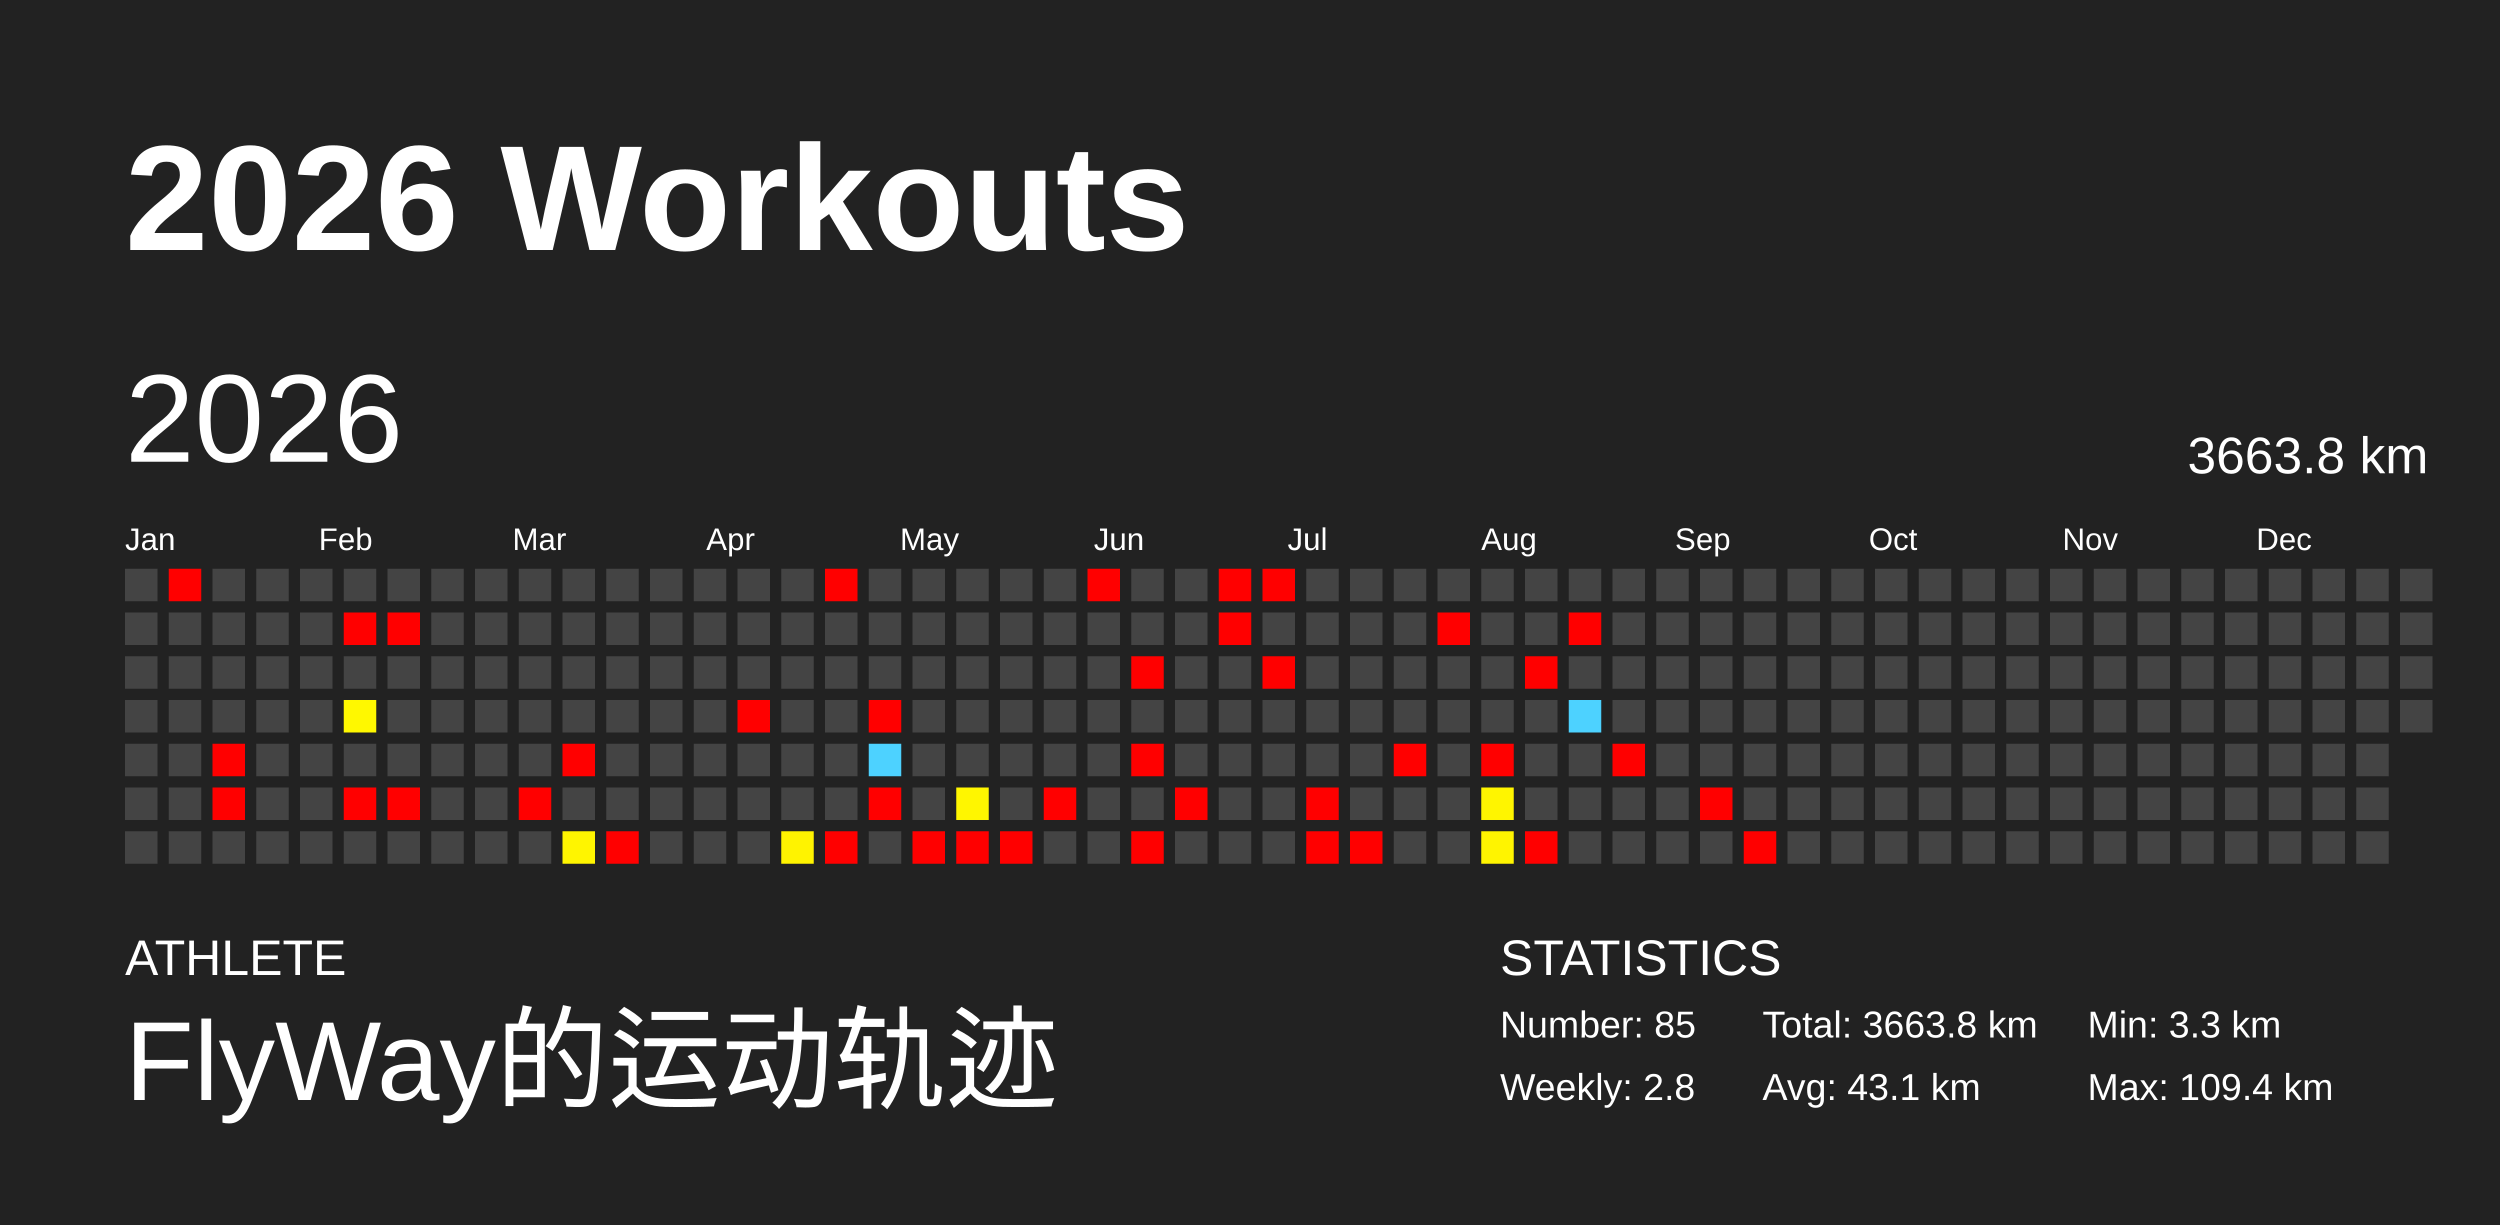
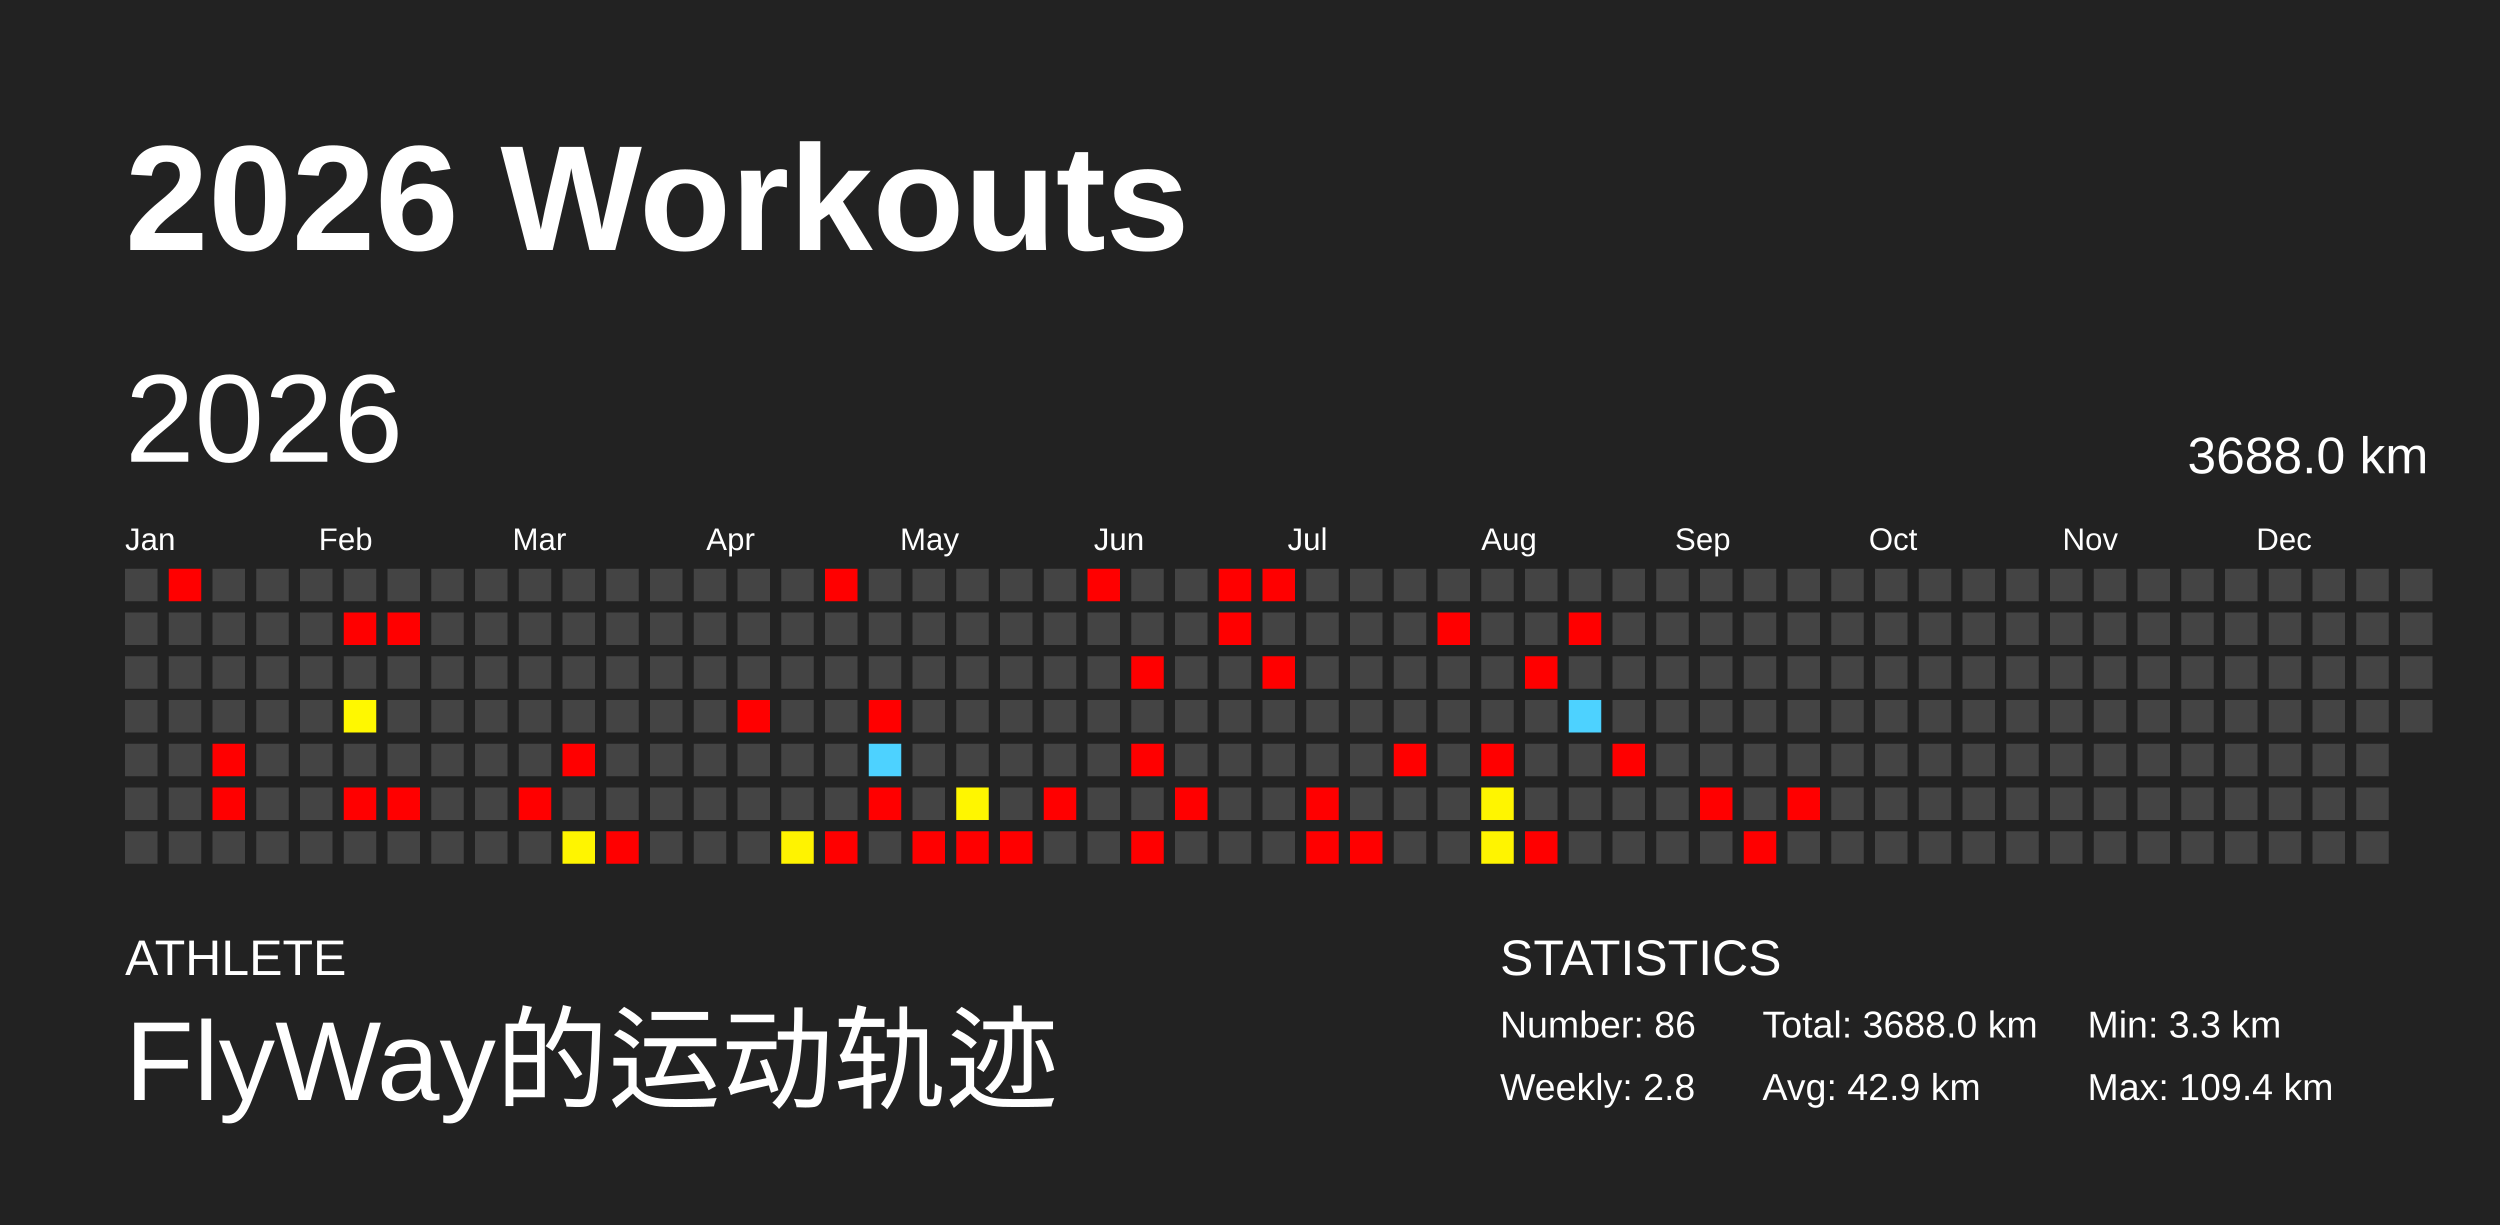
<svg xmlns="http://www.w3.org/2000/svg" baseProfile="full" height="98mm" version="1.1" viewBox="0,0,200,98" width="200mm">
  <defs />
  <rect fill="#222222" height="98" width="200" x="0" y="0" />
  <text fill="#FFFFFF" style="font-size:12px; font-family:Arial; font-weight:bold;" x="10" y="20">2026 Workouts</text>
  <text fill="#FFFFFF" style="font-size:4px; font-family:Arial" x="10" y="78">ATHLETE</text>
  <text fill="#FFFFFF" style="font-size:9px; font-family:Arial" x="10" y="88">FlyWay的运动轨迹</text>
  <text fill="#FFFFFF" style="font-size:4px; font-family:Arial" x="120" y="78">STATISTICS</text>
-   <text fill="#FFFFFF" style="font-size:3px; font-family:Arial" x="120" y="83">Number: 85</text>
+   <text fill="#FFFFFF" style="font-size:3px; font-family:Arial" x="120" y="83">Number: 86</text>
  <text fill="#FFFFFF" style="font-size:3px; font-family:Arial" x="120" y="88">Weekly: 2.8</text>
-   <text fill="#FFFFFF" style="font-size:3px; font-family:Arial" x="141" y="83">Total: 3663.8 km</text>
-   <text fill="#FFFFFF" style="font-size:3px; font-family:Arial" x="141" y="88">Avg: 43.1 km</text>
+   <text fill="#FFFFFF" style="font-size:3px; font-family:Arial" x="141" y="83">Total: 3688.0 km</text>
+   <text fill="#FFFFFF" style="font-size:3px; font-family:Arial" x="141" y="88">Avg: 42.9 km</text>
  <text fill="#FFFFFF" style="font-size:3px; font-family:Arial" x="167" y="83">Min: 3.3 km</text>
  <text fill="#FFFFFF" style="font-size:3px; font-family:Arial" x="167" y="88">Max: 109.4 km</text>
  <text dominant-baseline="hanging" fill="#FFFFFF" style="font-size:10.0px; font-family:Arial;" x="10" y="30">2026</text>
-   <text dominant-baseline="hanging" fill="#FFFFFF" style="font-size:4.125px; font-family:Arial;" x="175" y="35">3663.8 km</text>
+   <text dominant-baseline="hanging" fill="#FFFFFF" style="font-size:4.125px; font-family:Arial;" x="175" y="35">3688.0 km</text>
  <text fill="#FFFFFF" style="font-size:2.5px; font-family:Arial" x="10.0" y="44">Jan</text>
  <text fill="#FFFFFF" style="font-size:2.5px; font-family:Arial" x="25.5" y="44">Feb</text>
  <text fill="#FFFFFF" style="font-size:2.5px; font-family:Arial" x="41.0" y="44">Mar</text>
  <text fill="#FFFFFF" style="font-size:2.5px; font-family:Arial" x="56.5" y="44">Apr</text>
  <text fill="#FFFFFF" style="font-size:2.5px; font-family:Arial" x="72.0" y="44">May</text>
  <text fill="#FFFFFF" style="font-size:2.5px; font-family:Arial" x="87.5" y="44">Jun</text>
  <text fill="#FFFFFF" style="font-size:2.5px; font-family:Arial" x="103.0" y="44">Jul</text>
  <text fill="#FFFFFF" style="font-size:2.5px; font-family:Arial" x="118.5" y="44">Aug</text>
  <text fill="#FFFFFF" style="font-size:2.5px; font-family:Arial" x="134.0" y="44">Sep</text>
  <text fill="#FFFFFF" style="font-size:2.5px; font-family:Arial" x="149.5" y="44">Oct</text>
  <text fill="#FFFFFF" style="font-size:2.5px; font-family:Arial" x="165.0" y="44">Nov</text>
  <text fill="#FFFFFF" style="font-size:2.5px; font-family:Arial" x="180.5" y="44">Dec</text>
  <rect fill="#444444" height="2.6" width="2.6" x="10.0" y="45.5" />
  <rect fill="#444444" height="2.6" width="2.6" x="10.0" y="49.0" />
  <rect fill="#444444" height="2.6" width="2.6" x="10.0" y="52.5" />
  <rect fill="#444444" height="2.6" width="2.6" x="10.0" y="56.0" />
  <rect fill="#444444" height="2.6" width="2.6" x="10.0" y="59.5" />
  <rect fill="#444444" height="2.6" width="2.6" x="10.0" y="63.0" />
  <rect fill="#444444" height="2.6" width="2.6" x="10.0" y="66.5" />
  <rect fill="red" height="2.6" width="2.6" x="13.5" y="45.5" />
  <rect fill="#444444" height="2.6" width="2.6" x="13.5" y="49.0" />
  <rect fill="#444444" height="2.6" width="2.6" x="13.5" y="52.5" />
  <rect fill="#444444" height="2.6" width="2.6" x="13.5" y="56.0" />
  <rect fill="#444444" height="2.6" width="2.6" x="13.5" y="59.5" />
  <rect fill="#444444" height="2.6" width="2.6" x="13.5" y="63.0" />
  <rect fill="#444444" height="2.6" width="2.6" x="13.5" y="66.5" />
  <rect fill="#444444" height="2.6" width="2.6" x="17.0" y="45.5" />
  <rect fill="#444444" height="2.6" width="2.6" x="17.0" y="49.0" />
  <rect fill="#444444" height="2.6" width="2.6" x="17.0" y="52.5" />
  <rect fill="#444444" height="2.6" width="2.6" x="17.0" y="56.0" />
  <rect fill="red" height="2.6" width="2.6" x="17.0" y="59.5" />
  <rect fill="red" height="2.6" width="2.6" x="17.0" y="63.0" />
  <rect fill="#444444" height="2.6" width="2.6" x="17.0" y="66.5" />
  <rect fill="#444444" height="2.6" width="2.6" x="20.5" y="45.5" />
  <rect fill="#444444" height="2.6" width="2.6" x="20.5" y="49.0" />
  <rect fill="#444444" height="2.6" width="2.6" x="20.5" y="52.5" />
  <rect fill="#444444" height="2.6" width="2.6" x="20.5" y="56.0" />
  <rect fill="#444444" height="2.6" width="2.6" x="20.5" y="59.5" />
  <rect fill="#444444" height="2.6" width="2.6" x="20.5" y="63.0" />
  <rect fill="#444444" height="2.6" width="2.6" x="20.5" y="66.5" />
  <rect fill="#444444" height="2.6" width="2.6" x="24.0" y="45.5" />
  <rect fill="#444444" height="2.6" width="2.6" x="24.0" y="49.0" />
  <rect fill="#444444" height="2.6" width="2.6" x="24.0" y="52.5" />
  <rect fill="#444444" height="2.6" width="2.6" x="24.0" y="56.0" />
  <rect fill="#444444" height="2.6" width="2.6" x="24.0" y="59.5" />
  <rect fill="#444444" height="2.6" width="2.6" x="24.0" y="63.0" />
  <rect fill="#444444" height="2.6" width="2.6" x="24.0" y="66.5" />
  <rect fill="#444444" height="2.6" width="2.6" x="27.5" y="45.5" />
  <rect fill="red" height="2.6" width="2.6" x="27.5" y="49.0" />
  <rect fill="#444444" height="2.6" width="2.6" x="27.5" y="52.5" />
  <rect fill="#fff800" height="2.6" width="2.6" x="27.5" y="56.0" />
  <rect fill="#444444" height="2.6" width="2.6" x="27.5" y="59.5" />
  <rect fill="red" height="2.6" width="2.6" x="27.5" y="63.0" />
  <rect fill="#444444" height="2.6" width="2.6" x="27.5" y="66.5" />
  <rect fill="#444444" height="2.6" width="2.6" x="31.0" y="45.5" />
  <rect fill="red" height="2.6" width="2.6" x="31.0" y="49.0" />
  <rect fill="#444444" height="2.6" width="2.6" x="31.0" y="52.5" />
  <rect fill="#444444" height="2.6" width="2.6" x="31.0" y="56.0" />
  <rect fill="#444444" height="2.6" width="2.6" x="31.0" y="59.5" />
  <rect fill="red" height="2.6" width="2.6" x="31.0" y="63.0" />
  <rect fill="#444444" height="2.6" width="2.6" x="31.0" y="66.5" />
  <rect fill="#444444" height="2.6" width="2.6" x="34.5" y="45.5" />
  <rect fill="#444444" height="2.6" width="2.6" x="34.5" y="49.0" />
  <rect fill="#444444" height="2.6" width="2.6" x="34.5" y="52.5" />
  <rect fill="#444444" height="2.6" width="2.6" x="34.5" y="56.0" />
  <rect fill="#444444" height="2.6" width="2.6" x="34.5" y="59.5" />
  <rect fill="#444444" height="2.6" width="2.6" x="34.5" y="63.0" />
  <rect fill="#444444" height="2.6" width="2.6" x="34.5" y="66.5" />
  <rect fill="#444444" height="2.6" width="2.6" x="38.0" y="45.5" />
  <rect fill="#444444" height="2.6" width="2.6" x="38.0" y="49.0" />
  <rect fill="#444444" height="2.6" width="2.6" x="38.0" y="52.5" />
  <rect fill="#444444" height="2.6" width="2.6" x="38.0" y="56.0" />
  <rect fill="#444444" height="2.6" width="2.6" x="38.0" y="59.5" />
  <rect fill="#444444" height="2.6" width="2.6" x="38.0" y="63.0" />
  <rect fill="#444444" height="2.6" width="2.6" x="38.0" y="66.5" />
  <rect fill="#444444" height="2.6" width="2.6" x="41.5" y="45.5" />
  <rect fill="#444444" height="2.6" width="2.6" x="41.5" y="49.0" />
  <rect fill="#444444" height="2.6" width="2.6" x="41.5" y="52.5" />
  <rect fill="#444444" height="2.6" width="2.6" x="41.5" y="56.0" />
  <rect fill="#444444" height="2.6" width="2.6" x="41.5" y="59.5" />
  <rect fill="red" height="2.6" width="2.6" x="41.5" y="63.0" />
  <rect fill="#444444" height="2.6" width="2.6" x="41.5" y="66.5" />
  <rect fill="#444444" height="2.6" width="2.6" x="45.0" y="45.5" />
  <rect fill="#444444" height="2.6" width="2.6" x="45.0" y="49.0" />
  <rect fill="#444444" height="2.6" width="2.6" x="45.0" y="52.5" />
  <rect fill="#444444" height="2.6" width="2.6" x="45.0" y="56.0" />
  <rect fill="red" height="2.6" width="2.6" x="45.0" y="59.5" />
  <rect fill="#444444" height="2.6" width="2.6" x="45.0" y="63.0" />
  <rect fill="#fff500" height="2.6" width="2.6" x="45.0" y="66.5" />
  <rect fill="#444444" height="2.6" width="2.6" x="48.5" y="45.5" />
  <rect fill="#444444" height="2.6" width="2.6" x="48.5" y="49.0" />
  <rect fill="#444444" height="2.6" width="2.6" x="48.5" y="52.5" />
  <rect fill="#444444" height="2.6" width="2.6" x="48.5" y="56.0" />
  <rect fill="#444444" height="2.6" width="2.6" x="48.5" y="59.5" />
  <rect fill="#444444" height="2.6" width="2.6" x="48.5" y="63.0" />
  <rect fill="red" height="2.6" width="2.6" x="48.5" y="66.5" />
  <rect fill="#444444" height="2.6" width="2.6" x="52.0" y="45.5" />
  <rect fill="#444444" height="2.6" width="2.6" x="52.0" y="49.0" />
  <rect fill="#444444" height="2.6" width="2.6" x="52.0" y="52.5" />
  <rect fill="#444444" height="2.6" width="2.6" x="52.0" y="56.0" />
  <rect fill="#444444" height="2.6" width="2.6" x="52.0" y="59.5" />
  <rect fill="#444444" height="2.6" width="2.6" x="52.0" y="63.0" />
  <rect fill="#444444" height="2.6" width="2.6" x="52.0" y="66.5" />
  <rect fill="#444444" height="2.6" width="2.6" x="55.5" y="45.5" />
  <rect fill="#444444" height="2.6" width="2.6" x="55.5" y="49.0" />
  <rect fill="#444444" height="2.6" width="2.6" x="55.5" y="52.5" />
  <rect fill="#444444" height="2.6" width="2.6" x="55.5" y="56.0" />
  <rect fill="#444444" height="2.6" width="2.6" x="55.5" y="59.5" />
  <rect fill="#444444" height="2.6" width="2.6" x="55.5" y="63.0" />
  <rect fill="#444444" height="2.6" width="2.6" x="55.5" y="66.5" />
  <rect fill="#444444" height="2.6" width="2.6" x="59.0" y="45.5" />
  <rect fill="#444444" height="2.6" width="2.6" x="59.0" y="49.0" />
  <rect fill="#444444" height="2.6" width="2.6" x="59.0" y="52.5" />
  <rect fill="red" height="2.6" width="2.6" x="59.0" y="56.0" />
  <rect fill="#444444" height="2.6" width="2.6" x="59.0" y="59.5" />
  <rect fill="#444444" height="2.6" width="2.6" x="59.0" y="63.0" />
  <rect fill="#444444" height="2.6" width="2.6" x="59.0" y="66.5" />
  <rect fill="#444444" height="2.6" width="2.6" x="62.5" y="45.5" />
  <rect fill="#444444" height="2.6" width="2.6" x="62.5" y="49.0" />
  <rect fill="#444444" height="2.6" width="2.6" x="62.5" y="52.5" />
  <rect fill="#444444" height="2.6" width="2.6" x="62.5" y="56.0" />
  <rect fill="#444444" height="2.6" width="2.6" x="62.5" y="59.5" />
  <rect fill="#444444" height="2.6" width="2.6" x="62.5" y="63.0" />
  <rect fill="#fff300" height="2.6" width="2.6" x="62.5" y="66.5" />
  <rect fill="red" height="2.6" width="2.6" x="66.0" y="45.5" />
  <rect fill="#444444" height="2.6" width="2.6" x="66.0" y="49.0" />
  <rect fill="#444444" height="2.6" width="2.6" x="66.0" y="52.5" />
  <rect fill="#444444" height="2.6" width="2.6" x="66.0" y="56.0" />
  <rect fill="#444444" height="2.6" width="2.6" x="66.0" y="59.5" />
  <rect fill="#444444" height="2.6" width="2.6" x="66.0" y="63.0" />
  <rect fill="red" height="2.6" width="2.6" x="66.0" y="66.5" />
  <rect fill="#444444" height="2.6" width="2.6" x="69.5" y="45.5" />
  <rect fill="#444444" height="2.6" width="2.6" x="69.5" y="49.0" />
  <rect fill="#444444" height="2.6" width="2.6" x="69.5" y="52.5" />
  <rect fill="red" height="2.6" width="2.6" x="69.5" y="56.0" />
  <rect fill="#4dd2ff" height="2.6" width="2.6" x="69.5" y="59.5" />
  <rect fill="red" height="2.6" width="2.6" x="69.5" y="63.0" />
  <rect fill="#444444" height="2.6" width="2.6" x="69.5" y="66.5" />
  <rect fill="#444444" height="2.6" width="2.6" x="73.0" y="45.5" />
  <rect fill="#444444" height="2.6" width="2.6" x="73.0" y="49.0" />
  <rect fill="#444444" height="2.6" width="2.6" x="73.0" y="52.5" />
  <rect fill="#444444" height="2.6" width="2.6" x="73.0" y="56.0" />
  <rect fill="#444444" height="2.6" width="2.6" x="73.0" y="59.5" />
  <rect fill="#444444" height="2.6" width="2.6" x="73.0" y="63.0" />
  <rect fill="red" height="2.6" width="2.6" x="73.0" y="66.5" />
  <rect fill="#444444" height="2.6" width="2.6" x="76.5" y="45.5" />
  <rect fill="#444444" height="2.6" width="2.6" x="76.5" y="49.0" />
  <rect fill="#444444" height="2.6" width="2.6" x="76.5" y="52.5" />
  <rect fill="#444444" height="2.6" width="2.6" x="76.5" y="56.0" />
  <rect fill="#444444" height="2.6" width="2.6" x="76.5" y="59.5" />
  <rect fill="#fff600" height="2.6" width="2.6" x="76.5" y="63.0" />
  <rect fill="red" height="2.6" width="2.6" x="76.5" y="66.5" />
  <rect fill="#444444" height="2.6" width="2.6" x="80.0" y="45.5" />
  <rect fill="#444444" height="2.6" width="2.6" x="80.0" y="49.0" />
  <rect fill="#444444" height="2.6" width="2.6" x="80.0" y="52.5" />
  <rect fill="#444444" height="2.6" width="2.6" x="80.0" y="56.0" />
  <rect fill="#444444" height="2.6" width="2.6" x="80.0" y="59.5" />
  <rect fill="#444444" height="2.6" width="2.6" x="80.0" y="63.0" />
  <rect fill="red" height="2.6" width="2.6" x="80.0" y="66.5" />
  <rect fill="#444444" height="2.6" width="2.6" x="83.5" y="45.5" />
  <rect fill="#444444" height="2.6" width="2.6" x="83.5" y="49.0" />
  <rect fill="#444444" height="2.6" width="2.6" x="83.5" y="52.5" />
  <rect fill="#444444" height="2.6" width="2.6" x="83.5" y="56.0" />
  <rect fill="#444444" height="2.6" width="2.6" x="83.5" y="59.5" />
  <rect fill="red" height="2.6" width="2.6" x="83.5" y="63.0" />
  <rect fill="#444444" height="2.6" width="2.6" x="83.5" y="66.5" />
  <rect fill="red" height="2.6" width="2.6" x="87.0" y="45.5" />
  <rect fill="#444444" height="2.6" width="2.6" x="87.0" y="49.0" />
  <rect fill="#444444" height="2.6" width="2.6" x="87.0" y="52.5" />
  <rect fill="#444444" height="2.6" width="2.6" x="87.0" y="56.0" />
  <rect fill="#444444" height="2.6" width="2.6" x="87.0" y="59.5" />
  <rect fill="#444444" height="2.6" width="2.6" x="87.0" y="63.0" />
  <rect fill="#444444" height="2.6" width="2.6" x="87.0" y="66.5" />
  <rect fill="#444444" height="2.6" width="2.6" x="90.5" y="45.5" />
  <rect fill="#444444" height="2.6" width="2.6" x="90.5" y="49.0" />
  <rect fill="red" height="2.6" width="2.6" x="90.5" y="52.5" />
  <rect fill="#444444" height="2.6" width="2.6" x="90.5" y="56.0" />
  <rect fill="red" height="2.6" width="2.6" x="90.5" y="59.5" />
  <rect fill="#444444" height="2.6" width="2.6" x="90.5" y="63.0" />
  <rect fill="red" height="2.6" width="2.6" x="90.5" y="66.5" />
  <rect fill="#444444" height="2.6" width="2.6" x="94.0" y="45.5" />
  <rect fill="#444444" height="2.6" width="2.6" x="94.0" y="49.0" />
  <rect fill="#444444" height="2.6" width="2.6" x="94.0" y="52.5" />
  <rect fill="#444444" height="2.6" width="2.6" x="94.0" y="56.0" />
  <rect fill="#444444" height="2.6" width="2.6" x="94.0" y="59.5" />
  <rect fill="red" height="2.6" width="2.6" x="94.0" y="63.0" />
  <rect fill="#444444" height="2.6" width="2.6" x="94.0" y="66.5" />
  <rect fill="red" height="2.6" width="2.6" x="97.5" y="45.5" />
  <rect fill="red" height="2.6" width="2.6" x="97.5" y="49.0" />
  <rect fill="#444444" height="2.6" width="2.6" x="97.5" y="52.5" />
  <rect fill="#444444" height="2.6" width="2.6" x="97.5" y="56.0" />
  <rect fill="#444444" height="2.6" width="2.6" x="97.5" y="59.5" />
  <rect fill="#444444" height="2.6" width="2.6" x="97.5" y="63.0" />
  <rect fill="#444444" height="2.6" width="2.6" x="97.5" y="66.5" />
  <rect fill="red" height="2.6" width="2.6" x="101.0" y="45.5" />
  <rect fill="#444444" height="2.6" width="2.6" x="101.0" y="49.0" />
  <rect fill="red" height="2.6" width="2.6" x="101.0" y="52.5" />
  <rect fill="#444444" height="2.6" width="2.6" x="101.0" y="56.0" />
  <rect fill="#444444" height="2.6" width="2.6" x="101.0" y="59.5" />
  <rect fill="#444444" height="2.6" width="2.6" x="101.0" y="63.0" />
  <rect fill="#444444" height="2.6" width="2.6" x="101.0" y="66.5" />
  <rect fill="#444444" height="2.6" width="2.6" x="104.5" y="45.5" />
  <rect fill="#444444" height="2.6" width="2.6" x="104.5" y="49.0" />
  <rect fill="#444444" height="2.6" width="2.6" x="104.5" y="52.5" />
  <rect fill="#444444" height="2.6" width="2.6" x="104.5" y="56.0" />
  <rect fill="#444444" height="2.6" width="2.6" x="104.5" y="59.5" />
  <rect fill="red" height="2.6" width="2.6" x="104.5" y="63.0" />
  <rect fill="red" height="2.6" width="2.6" x="104.5" y="66.5" />
  <rect fill="#444444" height="2.6" width="2.6" x="108.0" y="45.5" />
  <rect fill="#444444" height="2.6" width="2.6" x="108.0" y="49.0" />
  <rect fill="#444444" height="2.6" width="2.6" x="108.0" y="52.5" />
  <rect fill="#444444" height="2.6" width="2.6" x="108.0" y="56.0" />
  <rect fill="#444444" height="2.6" width="2.6" x="108.0" y="59.5" />
  <rect fill="#444444" height="2.6" width="2.6" x="108.0" y="63.0" />
  <rect fill="red" height="2.6" width="2.6" x="108.0" y="66.5" />
  <rect fill="#444444" height="2.6" width="2.6" x="111.5" y="45.5" />
  <rect fill="#444444" height="2.6" width="2.6" x="111.5" y="49.0" />
  <rect fill="#444444" height="2.6" width="2.6" x="111.5" y="52.5" />
  <rect fill="#444444" height="2.6" width="2.6" x="111.5" y="56.0" />
  <rect fill="red" height="2.6" width="2.6" x="111.5" y="59.5" />
  <rect fill="#444444" height="2.6" width="2.6" x="111.5" y="63.0" />
  <rect fill="#444444" height="2.6" width="2.6" x="111.5" y="66.5" />
  <rect fill="#444444" height="2.6" width="2.6" x="115.0" y="45.5" />
  <rect fill="red" height="2.6" width="2.6" x="115.0" y="49.0" />
  <rect fill="#444444" height="2.6" width="2.6" x="115.0" y="52.5" />
  <rect fill="#444444" height="2.6" width="2.6" x="115.0" y="56.0" />
  <rect fill="#444444" height="2.6" width="2.6" x="115.0" y="59.5" />
  <rect fill="#444444" height="2.6" width="2.6" x="115.0" y="63.0" />
  <rect fill="#444444" height="2.6" width="2.6" x="115.0" y="66.5" />
  <rect fill="#444444" height="2.6" width="2.6" x="118.5" y="45.5" />
  <rect fill="#444444" height="2.6" width="2.6" x="118.5" y="49.0" />
  <rect fill="#444444" height="2.6" width="2.6" x="118.5" y="52.5" />
  <rect fill="#444444" height="2.6" width="2.6" x="118.5" y="56.0" />
  <rect fill="red" height="2.6" width="2.6" x="118.5" y="59.5" />
  <rect fill="#fff500" height="2.6" width="2.6" x="118.5" y="63.0" />
  <rect fill="#fff400" height="2.6" width="2.6" x="118.5" y="66.5" />
  <rect fill="#444444" height="2.6" width="2.6" x="122.0" y="45.5" />
  <rect fill="#444444" height="2.6" width="2.6" x="122.0" y="49.0" />
  <rect fill="red" height="2.6" width="2.6" x="122.0" y="52.5" />
  <rect fill="#444444" height="2.6" width="2.6" x="122.0" y="56.0" />
  <rect fill="#444444" height="2.6" width="2.6" x="122.0" y="59.5" />
  <rect fill="#444444" height="2.6" width="2.6" x="122.0" y="63.0" />
  <rect fill="red" height="2.6" width="2.6" x="122.0" y="66.5" />
  <rect fill="#444444" height="2.6" width="2.6" x="125.5" y="45.5" />
  <rect fill="red" height="2.6" width="2.6" x="125.5" y="49.0" />
  <rect fill="#444444" height="2.6" width="2.6" x="125.5" y="52.5" />
  <rect fill="#4dd2ff" height="2.6" width="2.6" x="125.5" y="56.0" />
  <rect fill="#444444" height="2.6" width="2.6" x="125.5" y="59.5" />
  <rect fill="#444444" height="2.6" width="2.6" x="125.5" y="63.0" />
  <rect fill="#444444" height="2.6" width="2.6" x="125.5" y="66.5" />
  <rect fill="#444444" height="2.6" width="2.6" x="129.0" y="45.5" />
  <rect fill="#444444" height="2.6" width="2.6" x="129.0" y="49.0" />
  <rect fill="#444444" height="2.6" width="2.6" x="129.0" y="52.5" />
  <rect fill="#444444" height="2.6" width="2.6" x="129.0" y="56.0" />
  <rect fill="red" height="2.6" width="2.6" x="129.0" y="59.5" />
  <rect fill="#444444" height="2.6" width="2.6" x="129.0" y="63.0" />
  <rect fill="#444444" height="2.6" width="2.6" x="129.0" y="66.5" />
  <rect fill="#444444" height="2.6" width="2.6" x="132.5" y="45.5" />
  <rect fill="#444444" height="2.6" width="2.6" x="132.5" y="49.0" />
  <rect fill="#444444" height="2.6" width="2.6" x="132.5" y="52.5" />
  <rect fill="#444444" height="2.6" width="2.6" x="132.5" y="56.0" />
  <rect fill="#444444" height="2.6" width="2.6" x="132.5" y="59.5" />
  <rect fill="#444444" height="2.6" width="2.6" x="132.5" y="63.0" />
  <rect fill="#444444" height="2.6" width="2.6" x="132.5" y="66.5" />
  <rect fill="#444444" height="2.6" width="2.6" x="136.0" y="45.5" />
  <rect fill="#444444" height="2.6" width="2.6" x="136.0" y="49.0" />
  <rect fill="#444444" height="2.6" width="2.6" x="136.0" y="52.5" />
  <rect fill="#444444" height="2.6" width="2.6" x="136.0" y="56.0" />
  <rect fill="#444444" height="2.6" width="2.6" x="136.0" y="59.5" />
  <rect fill="red" height="2.6" width="2.6" x="136.0" y="63.0" />
  <rect fill="#444444" height="2.6" width="2.6" x="136.0" y="66.5" />
  <rect fill="#444444" height="2.6" width="2.6" x="139.5" y="45.5" />
  <rect fill="#444444" height="2.6" width="2.6" x="139.5" y="49.0" />
  <rect fill="#444444" height="2.6" width="2.6" x="139.5" y="52.5" />
  <rect fill="#444444" height="2.6" width="2.6" x="139.5" y="56.0" />
  <rect fill="#444444" height="2.6" width="2.6" x="139.5" y="59.5" />
  <rect fill="#444444" height="2.6" width="2.6" x="139.5" y="63.0" />
  <rect fill="red" height="2.6" width="2.6" x="139.5" y="66.5" />
  <rect fill="#444444" height="2.6" width="2.6" x="143.0" y="45.5" />
  <rect fill="#444444" height="2.6" width="2.6" x="143.0" y="49.0" />
  <rect fill="#444444" height="2.6" width="2.6" x="143.0" y="52.5" />
  <rect fill="#444444" height="2.6" width="2.6" x="143.0" y="56.0" />
  <rect fill="#444444" height="2.6" width="2.6" x="143.0" y="59.5" />
-   <rect fill="#444444" height="2.6" width="2.6" x="143.0" y="63.0" />
+   <rect fill="red" height="2.6" width="2.6" x="143.0" y="63.0" />
  <rect fill="#444444" height="2.6" width="2.6" x="143.0" y="66.5" />
  <rect fill="#444444" height="2.6" width="2.6" x="146.5" y="45.5" />
  <rect fill="#444444" height="2.6" width="2.6" x="146.5" y="49.0" />
  <rect fill="#444444" height="2.6" width="2.6" x="146.5" y="52.5" />
  <rect fill="#444444" height="2.6" width="2.6" x="146.5" y="56.0" />
  <rect fill="#444444" height="2.6" width="2.6" x="146.5" y="59.5" />
  <rect fill="#444444" height="2.6" width="2.6" x="146.5" y="63.0" />
  <rect fill="#444444" height="2.6" width="2.6" x="146.5" y="66.5" />
  <rect fill="#444444" height="2.6" width="2.6" x="150.0" y="45.5" />
  <rect fill="#444444" height="2.6" width="2.6" x="150.0" y="49.0" />
  <rect fill="#444444" height="2.6" width="2.6" x="150.0" y="52.5" />
  <rect fill="#444444" height="2.6" width="2.6" x="150.0" y="56.0" />
  <rect fill="#444444" height="2.6" width="2.6" x="150.0" y="59.5" />
  <rect fill="#444444" height="2.6" width="2.6" x="150.0" y="63.0" />
  <rect fill="#444444" height="2.6" width="2.6" x="150.0" y="66.5" />
  <rect fill="#444444" height="2.6" width="2.6" x="153.5" y="45.5" />
  <rect fill="#444444" height="2.6" width="2.6" x="153.5" y="49.0" />
  <rect fill="#444444" height="2.6" width="2.6" x="153.5" y="52.5" />
  <rect fill="#444444" height="2.6" width="2.6" x="153.5" y="56.0" />
  <rect fill="#444444" height="2.6" width="2.6" x="153.5" y="59.5" />
  <rect fill="#444444" height="2.6" width="2.6" x="153.5" y="63.0" />
  <rect fill="#444444" height="2.6" width="2.6" x="153.5" y="66.5" />
  <rect fill="#444444" height="2.6" width="2.6" x="157.0" y="45.5" />
  <rect fill="#444444" height="2.6" width="2.6" x="157.0" y="49.0" />
  <rect fill="#444444" height="2.6" width="2.6" x="157.0" y="52.5" />
  <rect fill="#444444" height="2.6" width="2.6" x="157.0" y="56.0" />
  <rect fill="#444444" height="2.6" width="2.6" x="157.0" y="59.5" />
  <rect fill="#444444" height="2.6" width="2.6" x="157.0" y="63.0" />
  <rect fill="#444444" height="2.6" width="2.6" x="157.0" y="66.5" />
  <rect fill="#444444" height="2.6" width="2.6" x="160.5" y="45.5" />
  <rect fill="#444444" height="2.6" width="2.6" x="160.5" y="49.0" />
  <rect fill="#444444" height="2.6" width="2.6" x="160.5" y="52.5" />
  <rect fill="#444444" height="2.6" width="2.6" x="160.5" y="56.0" />
  <rect fill="#444444" height="2.6" width="2.6" x="160.5" y="59.5" />
  <rect fill="#444444" height="2.6" width="2.6" x="160.5" y="63.0" />
  <rect fill="#444444" height="2.6" width="2.6" x="160.5" y="66.5" />
  <rect fill="#444444" height="2.6" width="2.6" x="164.0" y="45.5" />
  <rect fill="#444444" height="2.6" width="2.6" x="164.0" y="49.0" />
  <rect fill="#444444" height="2.6" width="2.6" x="164.0" y="52.5" />
  <rect fill="#444444" height="2.6" width="2.6" x="164.0" y="56.0" />
  <rect fill="#444444" height="2.6" width="2.6" x="164.0" y="59.5" />
  <rect fill="#444444" height="2.6" width="2.6" x="164.0" y="63.0" />
  <rect fill="#444444" height="2.6" width="2.6" x="164.0" y="66.5" />
  <rect fill="#444444" height="2.6" width="2.6" x="167.5" y="45.5" />
  <rect fill="#444444" height="2.6" width="2.6" x="167.5" y="49.0" />
  <rect fill="#444444" height="2.6" width="2.6" x="167.5" y="52.5" />
  <rect fill="#444444" height="2.6" width="2.6" x="167.5" y="56.0" />
  <rect fill="#444444" height="2.6" width="2.6" x="167.5" y="59.5" />
  <rect fill="#444444" height="2.6" width="2.6" x="167.5" y="63.0" />
  <rect fill="#444444" height="2.6" width="2.6" x="167.5" y="66.5" />
  <rect fill="#444444" height="2.6" width="2.6" x="171.0" y="45.5" />
  <rect fill="#444444" height="2.6" width="2.6" x="171.0" y="49.0" />
  <rect fill="#444444" height="2.6" width="2.6" x="171.0" y="52.5" />
  <rect fill="#444444" height="2.6" width="2.6" x="171.0" y="56.0" />
  <rect fill="#444444" height="2.6" width="2.6" x="171.0" y="59.5" />
  <rect fill="#444444" height="2.6" width="2.6" x="171.0" y="63.0" />
  <rect fill="#444444" height="2.6" width="2.6" x="171.0" y="66.5" />
  <rect fill="#444444" height="2.6" width="2.6" x="174.5" y="45.5" />
  <rect fill="#444444" height="2.6" width="2.6" x="174.5" y="49.0" />
  <rect fill="#444444" height="2.6" width="2.6" x="174.5" y="52.5" />
  <rect fill="#444444" height="2.6" width="2.6" x="174.5" y="56.0" />
  <rect fill="#444444" height="2.6" width="2.6" x="174.5" y="59.5" />
  <rect fill="#444444" height="2.6" width="2.6" x="174.5" y="63.0" />
  <rect fill="#444444" height="2.6" width="2.6" x="174.5" y="66.5" />
  <rect fill="#444444" height="2.6" width="2.6" x="178.0" y="45.5" />
  <rect fill="#444444" height="2.6" width="2.6" x="178.0" y="49.0" />
  <rect fill="#444444" height="2.6" width="2.6" x="178.0" y="52.5" />
  <rect fill="#444444" height="2.6" width="2.6" x="178.0" y="56.0" />
  <rect fill="#444444" height="2.6" width="2.6" x="178.0" y="59.5" />
  <rect fill="#444444" height="2.6" width="2.6" x="178.0" y="63.0" />
  <rect fill="#444444" height="2.6" width="2.6" x="178.0" y="66.5" />
  <rect fill="#444444" height="2.6" width="2.6" x="181.5" y="45.5" />
  <rect fill="#444444" height="2.6" width="2.6" x="181.5" y="49.0" />
  <rect fill="#444444" height="2.6" width="2.6" x="181.5" y="52.5" />
  <rect fill="#444444" height="2.6" width="2.6" x="181.5" y="56.0" />
  <rect fill="#444444" height="2.6" width="2.6" x="181.5" y="59.5" />
  <rect fill="#444444" height="2.6" width="2.6" x="181.5" y="63.0" />
  <rect fill="#444444" height="2.6" width="2.6" x="181.5" y="66.5" />
  <rect fill="#444444" height="2.6" width="2.6" x="185.0" y="45.5" />
  <rect fill="#444444" height="2.6" width="2.6" x="185.0" y="49.0" />
  <rect fill="#444444" height="2.6" width="2.6" x="185.0" y="52.5" />
  <rect fill="#444444" height="2.6" width="2.6" x="185.0" y="56.0" />
  <rect fill="#444444" height="2.6" width="2.6" x="185.0" y="59.5" />
  <rect fill="#444444" height="2.6" width="2.6" x="185.0" y="63.0" />
  <rect fill="#444444" height="2.6" width="2.6" x="185.0" y="66.5" />
  <rect fill="#444444" height="2.6" width="2.6" x="188.5" y="45.5" />
  <rect fill="#444444" height="2.6" width="2.6" x="188.5" y="49.0" />
  <rect fill="#444444" height="2.6" width="2.6" x="188.5" y="52.5" />
  <rect fill="#444444" height="2.6" width="2.6" x="188.5" y="56.0" />
  <rect fill="#444444" height="2.6" width="2.6" x="188.5" y="59.5" />
  <rect fill="#444444" height="2.6" width="2.6" x="188.5" y="63.0" />
  <rect fill="#444444" height="2.6" width="2.6" x="188.5" y="66.5" />
  <rect fill="#444444" height="2.6" width="2.6" x="192.0" y="45.5" />
  <rect fill="#444444" height="2.6" width="2.6" x="192.0" y="49.0" />
  <rect fill="#444444" height="2.6" width="2.6" x="192.0" y="52.5" />
  <rect fill="#444444" height="2.6" width="2.6" x="192.0" y="56.0" />
</svg>
